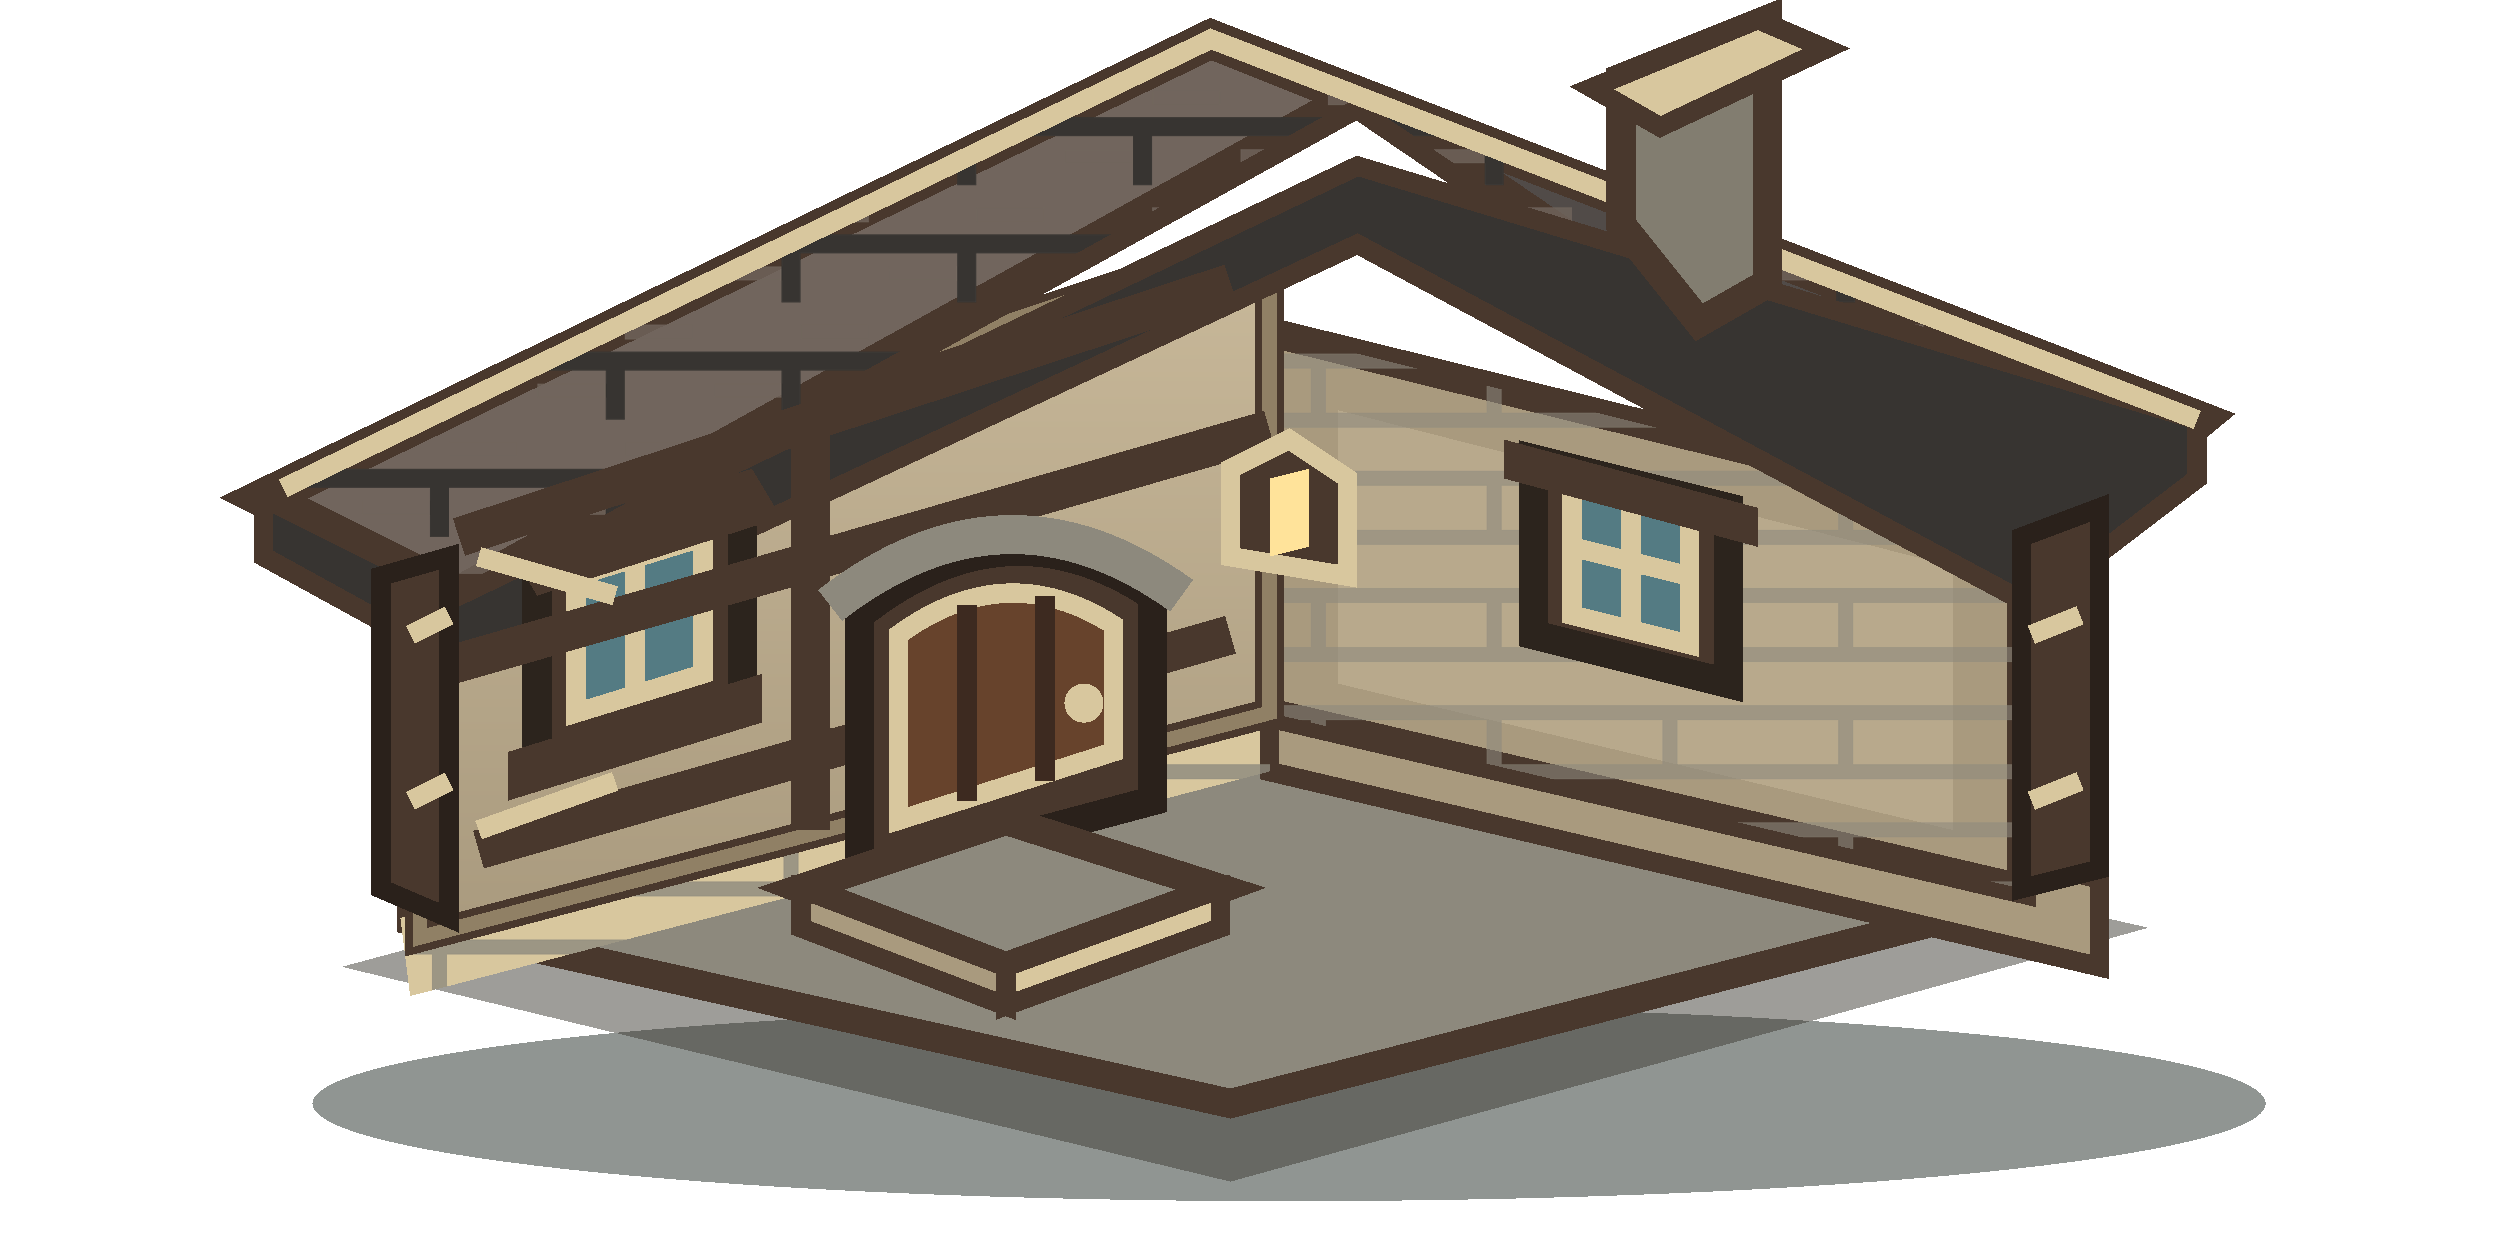
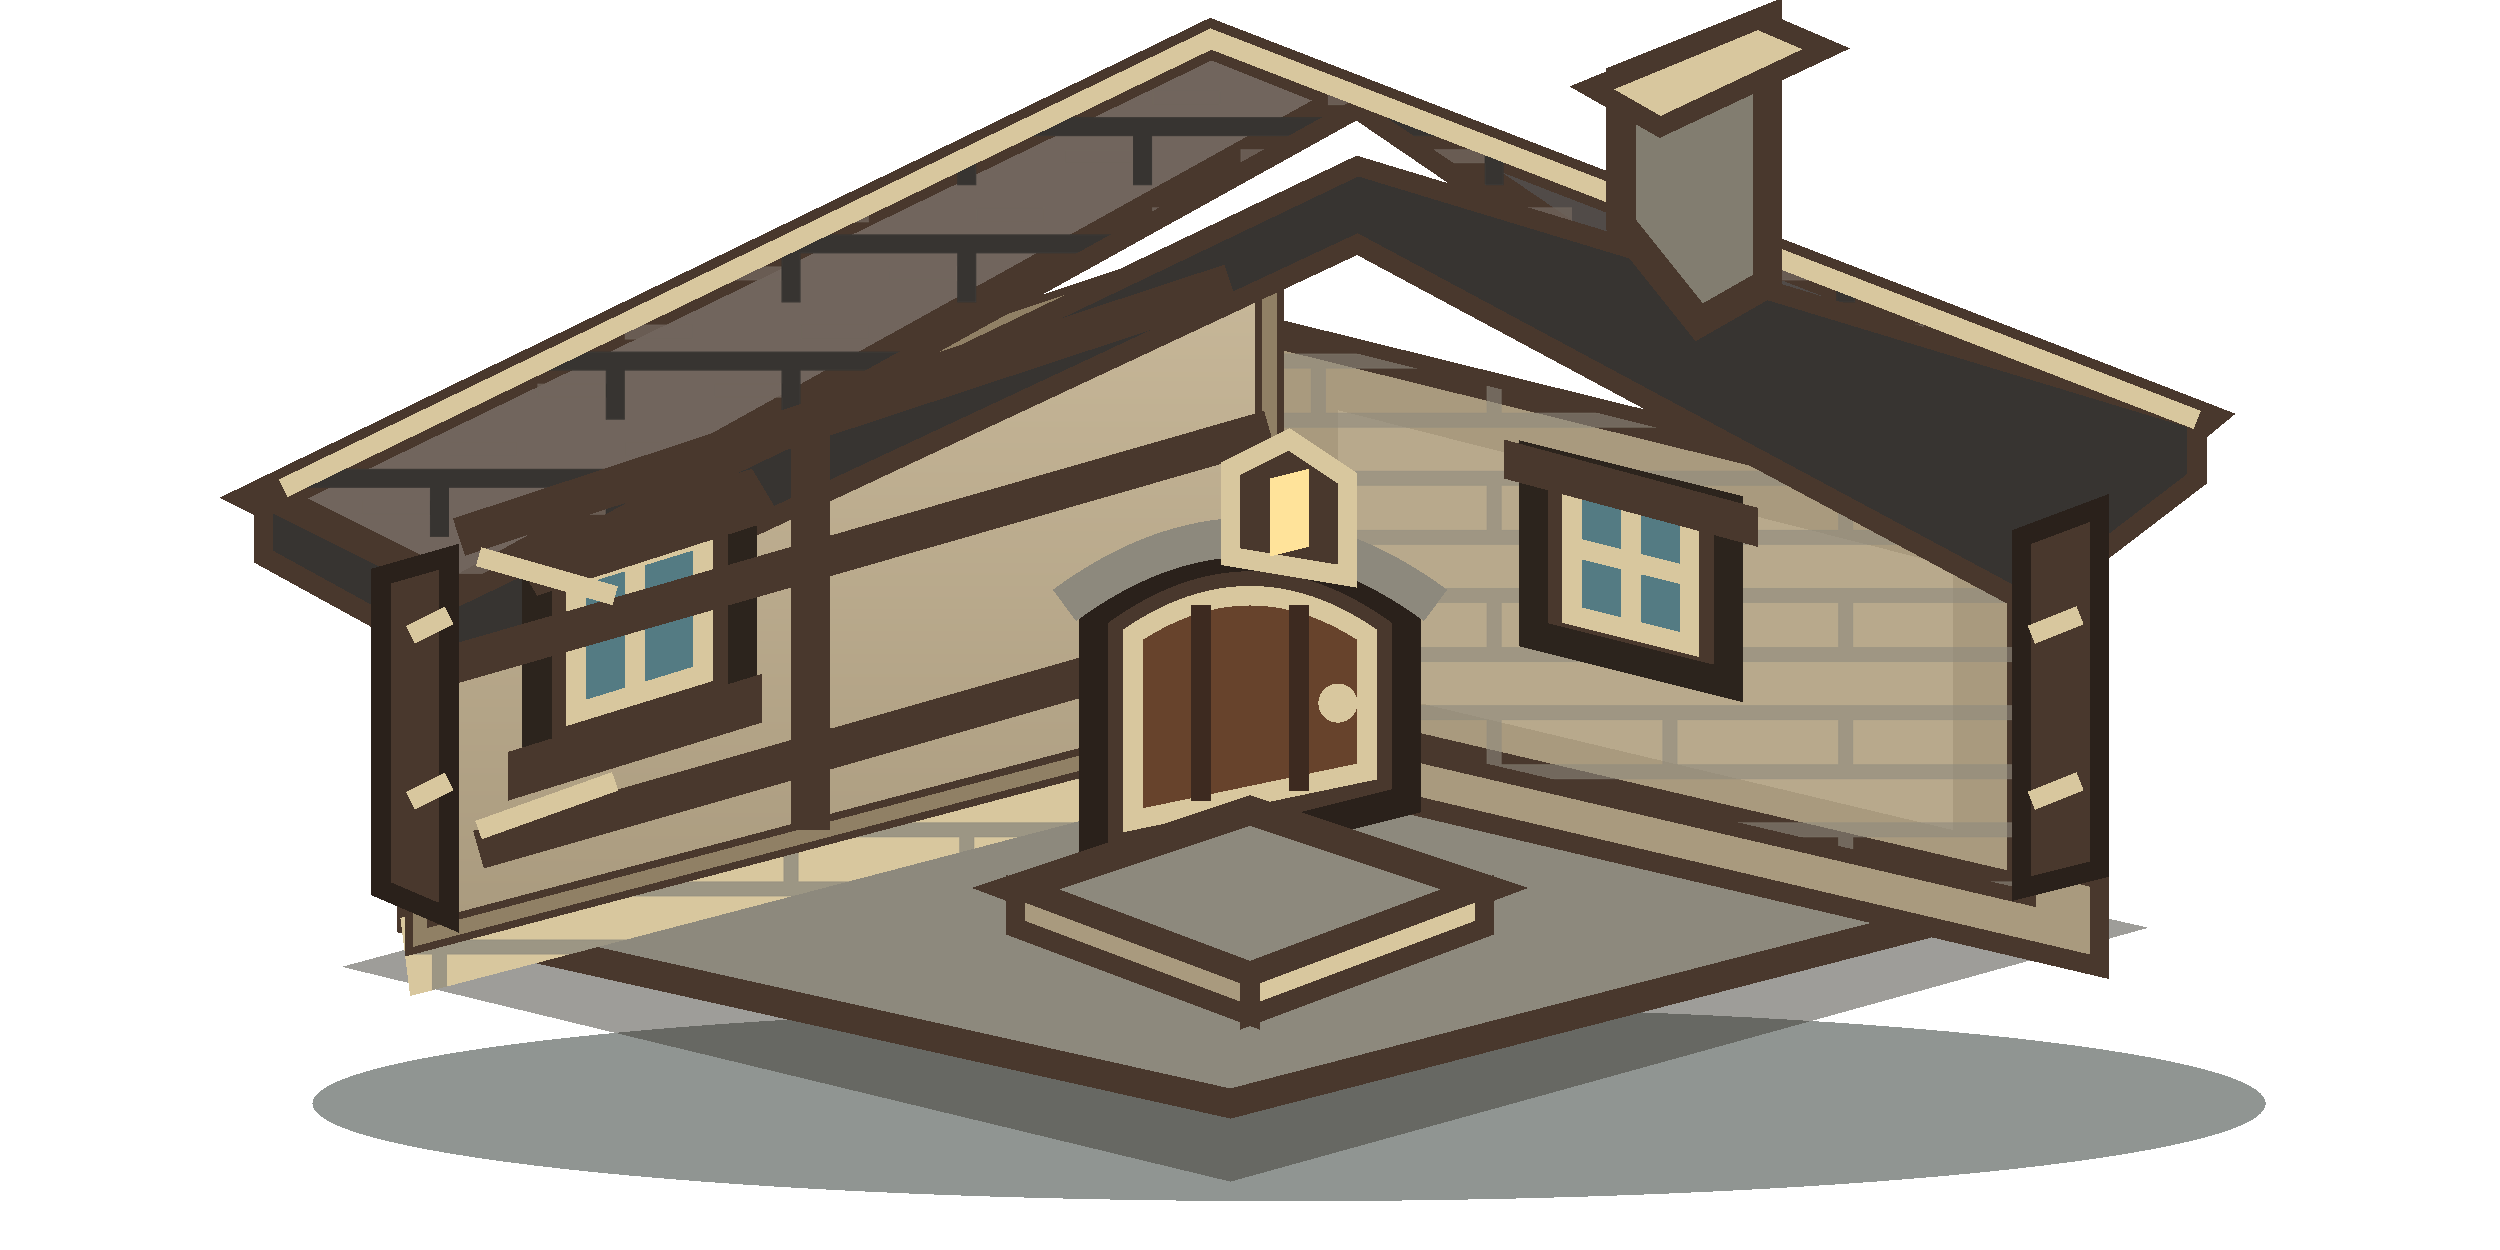
<svg xmlns="http://www.w3.org/2000/svg" viewBox="0 0 256 128" shape-rendering="crispEdges">
  <defs>
    <linearGradient id="front" x1="0" y1="0" x2="0" y2="1">
      <stop stop-color="#c9b99a" />
      <stop offset="1" stop-color="#a99a7e" />
    </linearGradient>
    <pattern id="tiles" width="18" height="12" patternUnits="userSpaceOnUse">
      <path d="M0 1H18M9 1V7" stroke="#373431" stroke-width="2" />
      <path d="M1 4H8M10 10H17" stroke="#71655d" stroke-width="1.5" opacity=".8" />
    </pattern>
    <pattern id="block" width="18" height="12" patternUnits="userSpaceOnUse">
      <path d="M0 1H18M9 1V7M0 7H18" stroke="#8d897d" stroke-width="1.5" opacity=".8" />
    </pattern>
  </defs>
  <ellipse cx="132" cy="113" rx="100" ry="10" fill="#17221b" opacity=".48" />
  <path d="M35 99 128 74 220 95 126 121Z" fill="#3d3c33" opacity=".5" />
  <path d="M41 94 130 70 215 90 126 113Z" fill="#8d897d" stroke="#49382d" stroke-width="3" />
  <path d="M41 94 130 70 130 79 42 102Z" fill="#d8c79e" />
  <path d="M130 70 215 90 215 99 130 79Z" fill="#a99a7e" stroke="#49382d" stroke-width="2" />
  <path d="M42 97 130 74 130 79 42 102Z" fill="url(#block)" />
  <path d="M130 34 207 53 207 91 130 73Z" fill="#a99a7e" stroke="#49382d" stroke-width="3" />
  <path d="M137 42 200 58 200 85 137 70Z" fill="#c9b99a" opacity=".48" />
  <path d="M130 34 207 53 207 91 130 73Z" fill="url(#block)" opacity="0.75" />
  <path d="M43 53 130 24 130 73 43 96Z" fill="url(#front)" stroke="#49382d" stroke-width="3" />
  <path d="M43 53 130 24 130 73 43 96Z" fill="none" stroke="#d8c79e" stroke-width="1.5" opacity=".5" />
  <path d="M27 51 124 4 139 10 47 61Z" fill="#71655d" stroke="#49382d" stroke-width="4" />
  <path d="M124 4 225 43 208 57 139 10Z" fill="#514b48" stroke="#49382d" stroke-width="4" />
  <path d="M27 51 124 4 139 10 47 61Z" fill="url(#tiles)" />
  <path d="M124 4 225 43 208 57 139 10Z" fill="url(#tiles)" />
  <path d="M27 51 47 61 139 17 225 43 225 49 208 62 139 25 47 68 27 57Z" fill="#373431" stroke="#49382d" stroke-width="2" />
  <path d="M29 50 124 4 225 43" fill="none" stroke="#d8c79e" stroke-width="2" />
  <path d="M166 23 166 8 181 2 181 29 174 33Z" fill="#827d70" stroke="#49382d" stroke-width="3" />
  <path d="M163 9 180 2 187 5 170 13Z" fill="#d8c79e" stroke="#49382d" stroke-width="2" />
  <path d="M55 58 76 51 76 72 55 78Z" fill="#49382d" stroke="#2c241d" stroke-width="3" />
  <path d="M59 59 72 55 72 69 59 73Z" fill="#547b83" stroke="#d8c79e" stroke-width="2" />
  <path d="M65 57V71M59 65 72 61" stroke="#d8c79e" stroke-width="2" />
  <path d="M52 56 77 48 80 53 55 61Z" fill="#49382d" />
  <path d="M52 77 78 69 78 74 52 82Z" fill="#49382d" />
  <path d="M157 47 177 52 177 70 157 65Z" fill="#49382d" stroke="#2c241d" stroke-width="3" />
  <path d="M161 49 173 53 173 66 161 63Z" fill="#547b83" stroke="#d8c79e" stroke-width="2" />
  <path d="M167 51V64M161 56 173 59" stroke="#d8c79e" stroke-width="2" />
  <path d="M154 45 180 52 180 56 154 49Z" fill="#49382d" />
  <path d="M47 55 126 29M49 87 126 65M83 42V85M43 69 130 44" fill="none" stroke="#49382d" stroke-width="4" />
  <path d="M49 57 63 61M49 85 63 80" stroke="#d8c79e" stroke-width="2" />
-   <path d="M88 79V63Q103 51 118 61V71L118 82 88 90Z" fill="#49382d" stroke="#2a211b" stroke-width="3" />
-   <path d="M92 77V65Q103 57 114 64V77L92 84Z" fill="#67432c" stroke="#d8c79e" stroke-width="2" />
-   <path d="M99 62V82M107 61V80" stroke="#3d2a20" stroke-width="2" />
-   <circle cx="111" cy="72" r="2" fill="#d8c79e" />
-   <path d="M85 62Q103 48 121 61" fill="none" stroke="#8d897d" stroke-width="4" />
-   <path d="M82 91 103 84 125 91 103 99Z" fill="#8d897d" stroke="#49382d" stroke-width="3" />
-   <path d="M82 91 103 99 103 103 82 95Z" fill="#a99a7e" stroke="#49382d" stroke-width="2" />
-   <path d="M103 99 125 91 125 95 103 103Z" fill="#d8c79e" stroke="#49382d" stroke-width="2" />
+   <path d="M112 80V63Q128 51 144 63V82L112 90Z" fill="#49382d" stroke="#2a211b" stroke-width="3" />
+   <path d="M116 78V65Q128 57 140 65V79L116 84Z" fill="#67432c" stroke="#d8c79e" stroke-width="2" />
+   <path d="M123 62V82M133 62V81" stroke="#3d2a20" stroke-width="2" />
+   <circle cx="137" cy="72" r="2" fill="#d8c79e" />
+   <path d="M109 62Q128 48 147 62" fill="none" stroke="#8d897d" stroke-width="4" />
+   <path d="M104 91 128 83 152 91 128 100Z" fill="#8d897d" stroke="#49382d" stroke-width="3" />
+   <path d="M104 91 128 100 128 104 104 95Z" fill="#a99a7e" stroke="#49382d" stroke-width="2" />
+   <path d="M128 100 152 91 152 95 128 104Z" fill="#d8c79e" stroke="#49382d" stroke-width="2" />
  <path d="M126 57V48L132 45 138 49V59Z" fill="#49382d" stroke="#d8c79e" stroke-width="2" />
  <path d="M130 49 134 48V56L130 57Z" fill="#ffe39a" />
  <path d="M39 59 46 57 46 94 39 91ZM207 55 215 52 215 89 207 91Z" fill="#49382d" stroke="#2a211b" stroke-width="2" />
  <path d="M42 65 46 63M42 82 46 80M208 65 213 63M208 82 213 80" stroke="#d8c79e" stroke-width="2" />
</svg>
